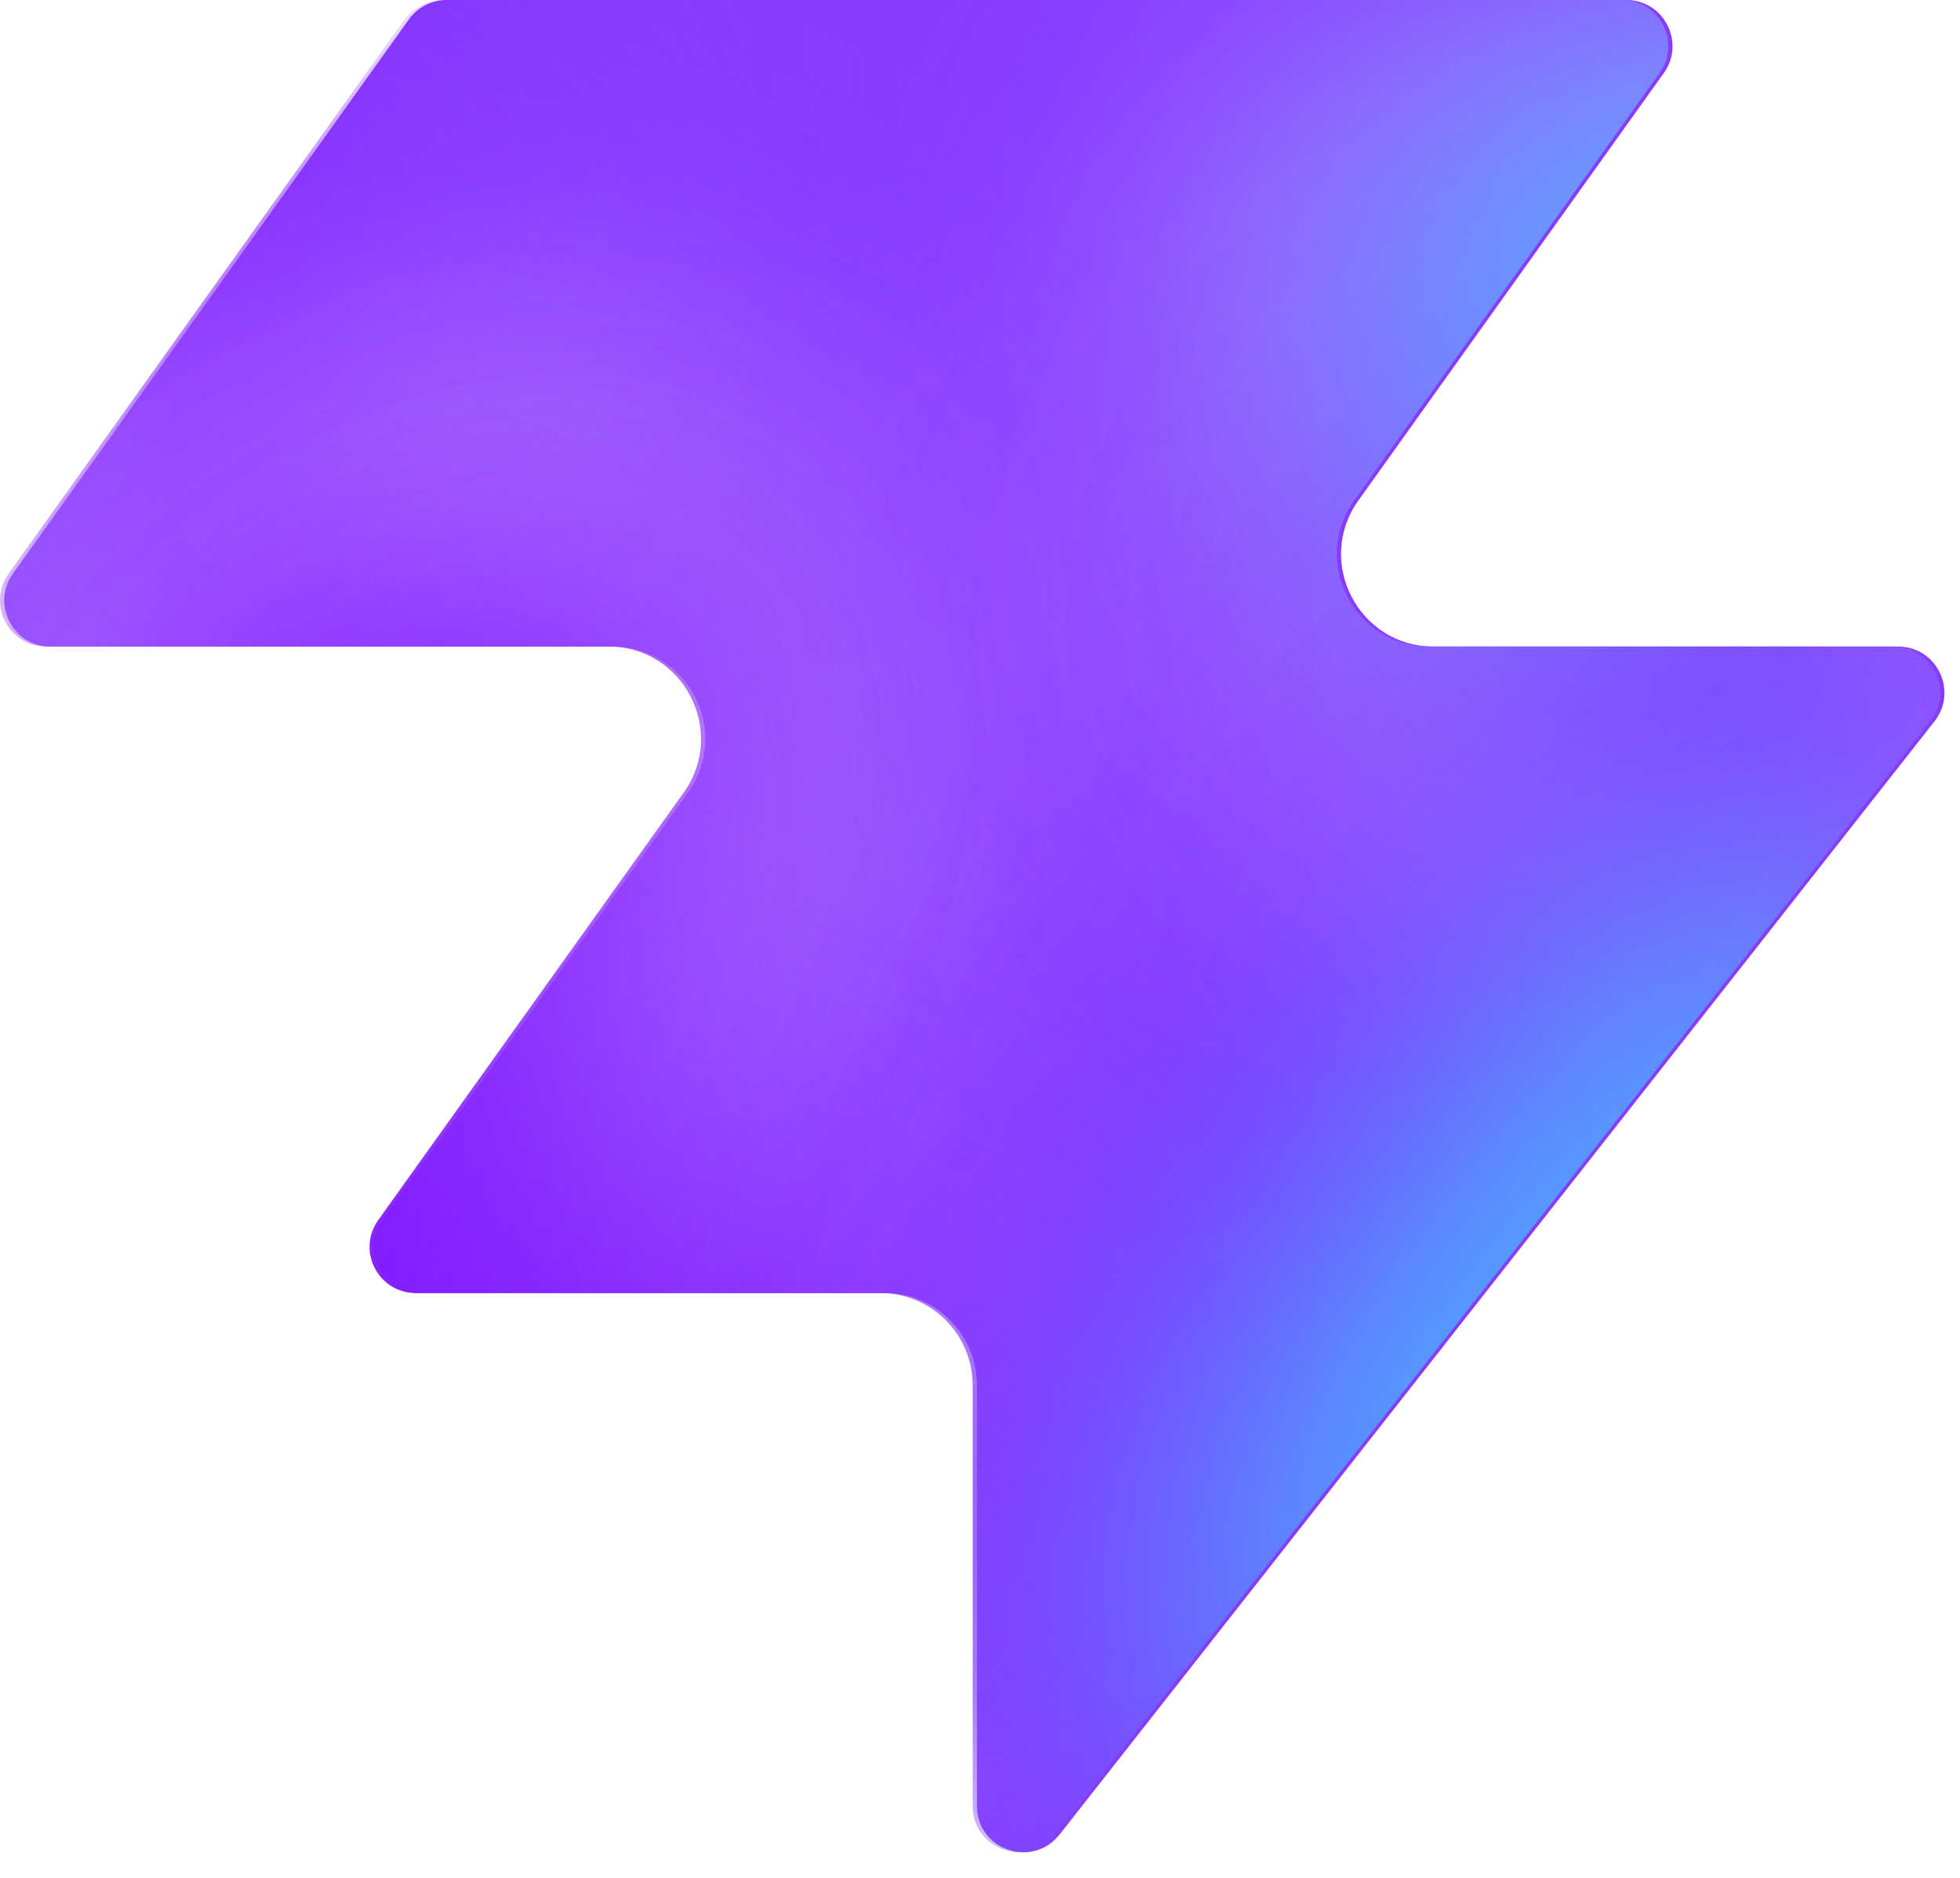
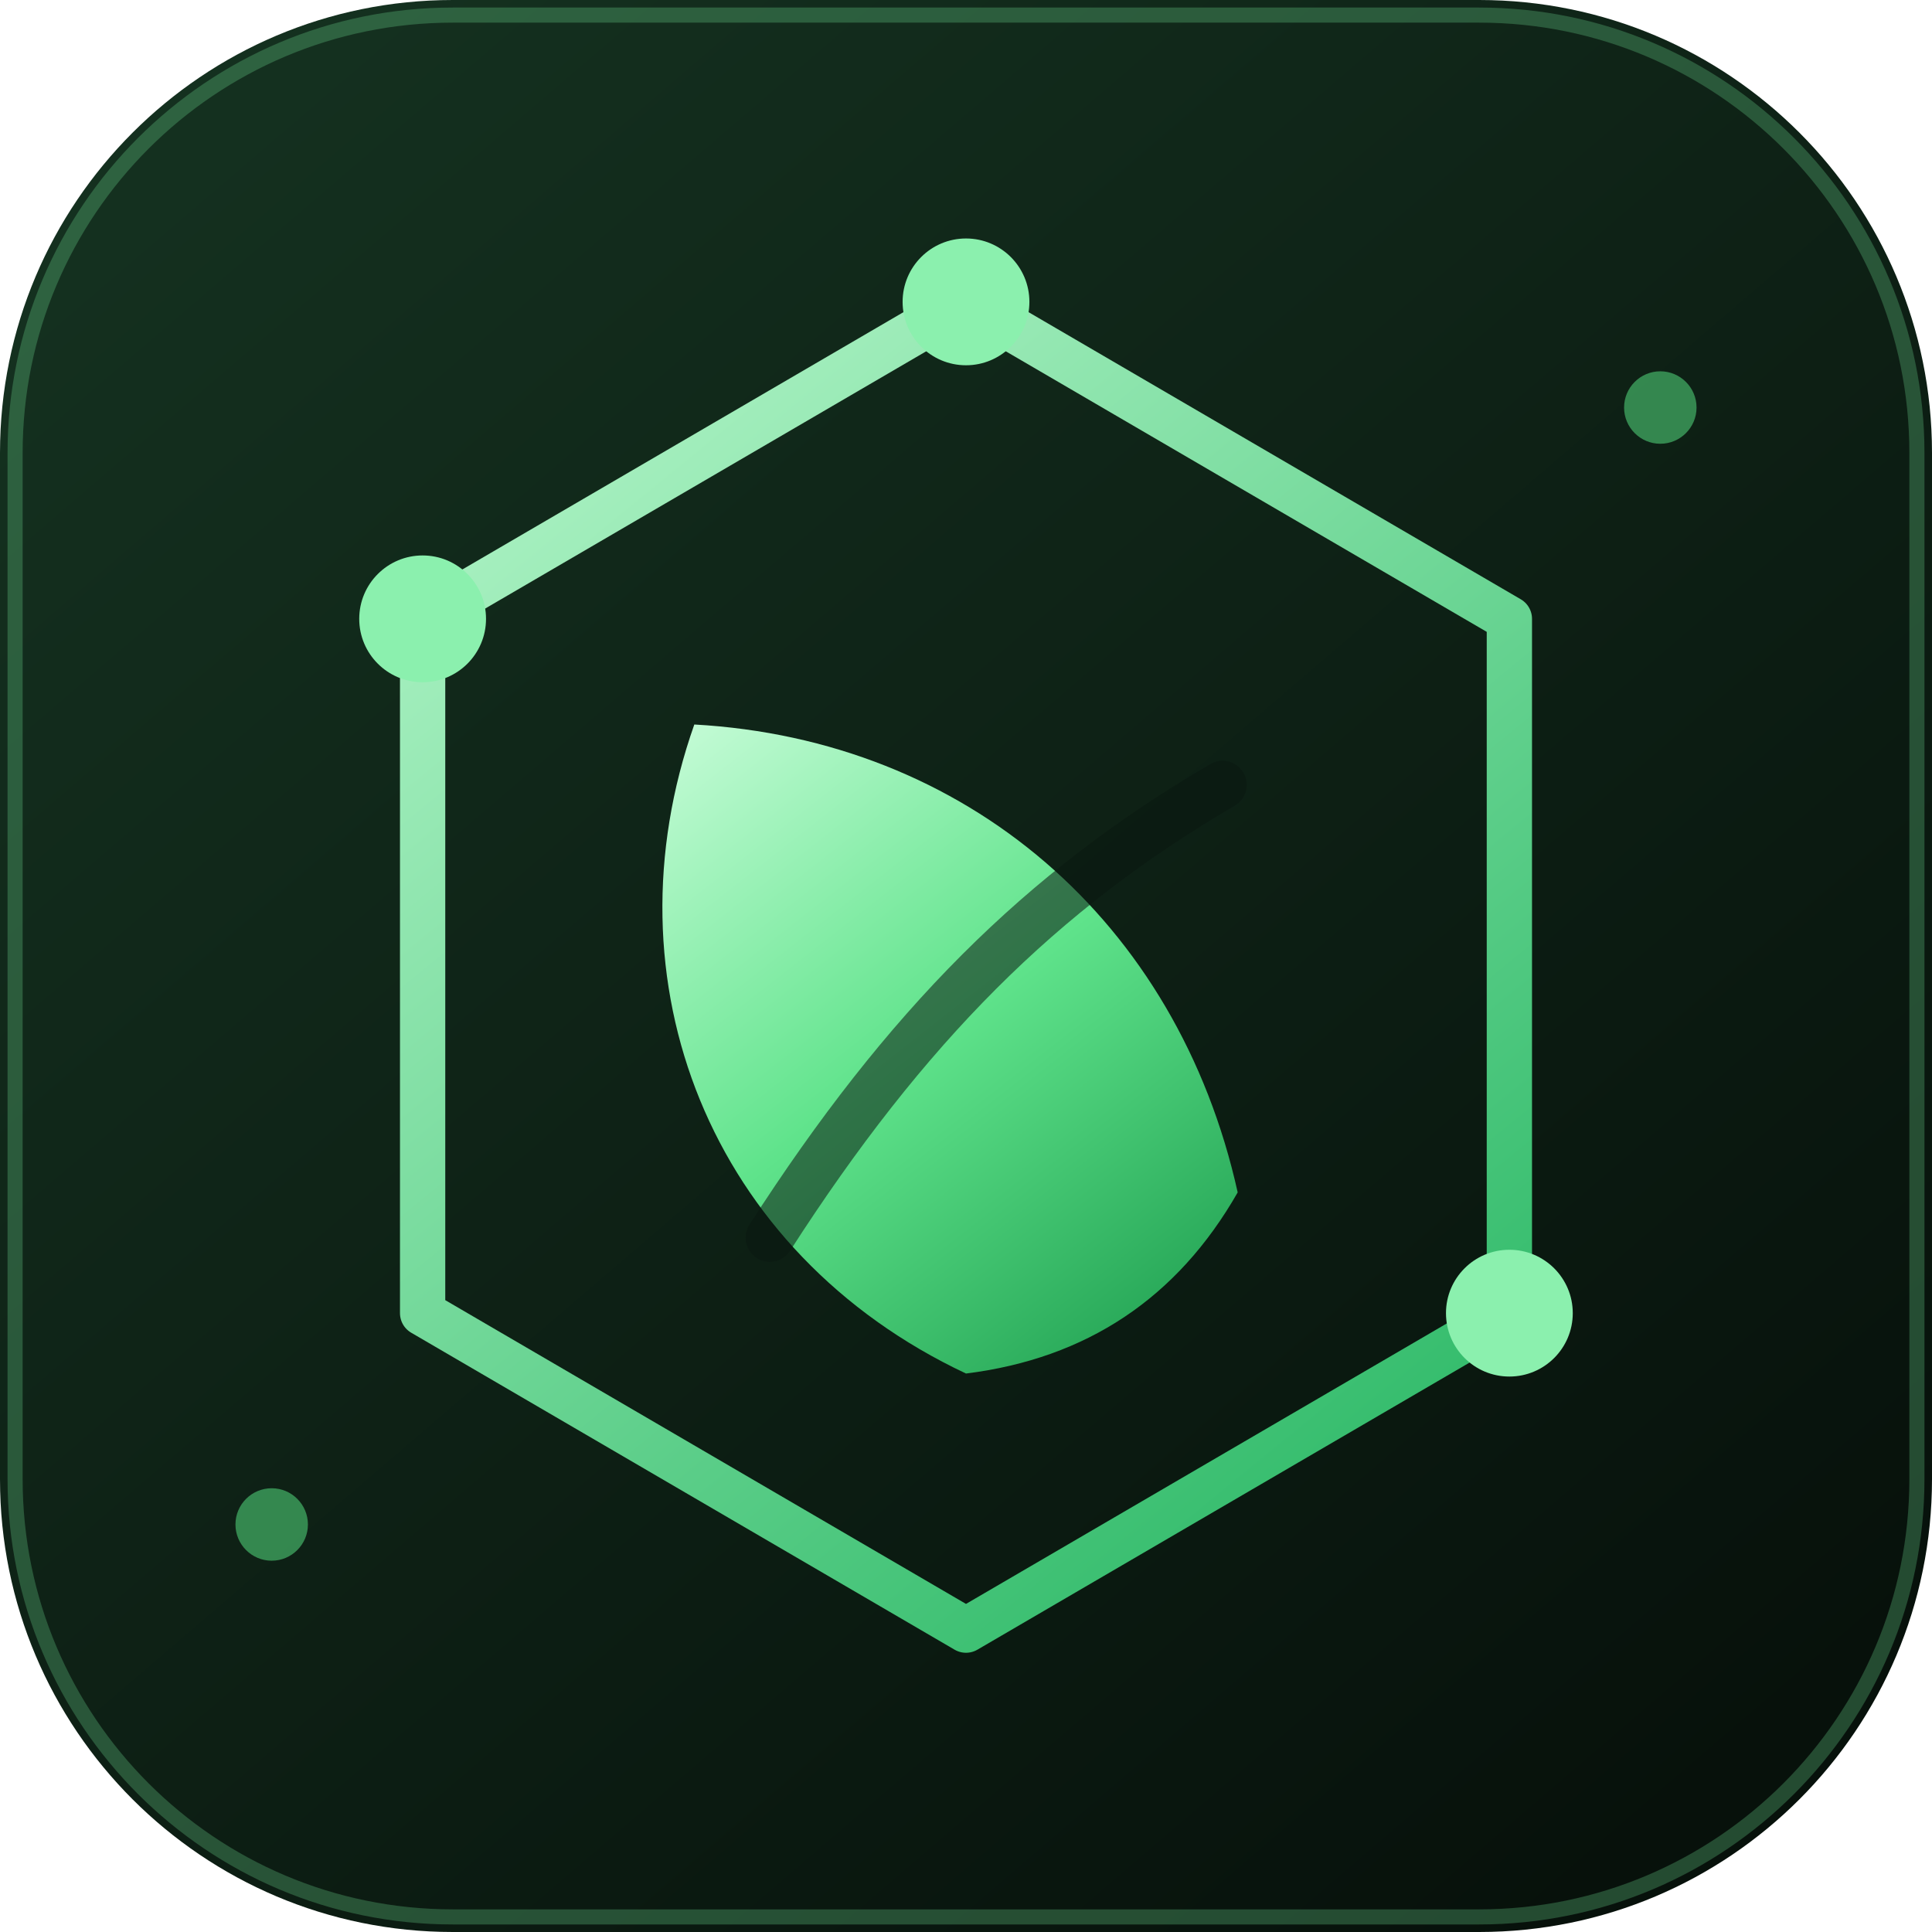
- <svg xmlns="http://www.w3.org/2000/svg" width="48" height="46" fill="none" viewBox="0 0 48 46">
-   <path fill="#863bff" d="M25.946 44.938c-.664.845-2.021.375-2.021-.698V33.937a2.26 2.26 0 0 0-2.262-2.262H10.287c-.92 0-1.456-1.04-.92-1.788l7.48-10.471c1.07-1.497 0-3.578-1.842-3.578H1.237c-.92 0-1.456-1.04-.92-1.788L10.013.474c.214-.297.556-.474.92-.474h28.894c.92 0 1.456 1.04.92 1.788l-7.48 10.471c-1.07 1.498 0 3.579 1.842 3.579h11.377c.943 0 1.473 1.088.89 1.83L25.947 44.94z" style="fill:#863bff;fill:color(display-p3 .525 .23 1);fill-opacity:1" />
-   <mask id="a" width="48" height="46" x="0" y="0" maskUnits="userSpaceOnUse" style="mask-type:alpha">
-     <path fill="#000" d="M25.842 44.938c-.664.844-2.021.375-2.021-.698V33.937a2.26 2.26 0 0 0-2.262-2.262H10.183c-.92 0-1.456-1.04-.92-1.788l7.48-10.471c1.07-1.498 0-3.579-1.842-3.579H1.133c-.92 0-1.456-1.04-.92-1.787L9.91.473c.214-.297.556-.474.92-.474h28.894c.92 0 1.456 1.04.92 1.788l-7.48 10.471c-1.07 1.498 0 3.578 1.842 3.578h11.377c.943 0 1.473 1.088.89 1.832L25.843 44.94z" style="fill:#000;fill-opacity:1" />
-   </mask>
-   <g mask="url(#a)">
-     <g filter="url(#b)">
-       <ellipse cx="5.508" cy="14.704" fill="#ede6ff" rx="5.508" ry="14.704" style="fill:#ede6ff;fill:color(display-p3 .927 .903 1);fill-opacity:1" transform="matrix(.00324 1 1 -.00324 -4.47 31.516)" />
-     </g>
-     <g filter="url(#c)">
-       <ellipse cx="10.399" cy="29.851" fill="#ede6ff" rx="10.399" ry="29.851" style="fill:#ede6ff;fill:color(display-p3 .927 .903 1);fill-opacity:1" transform="matrix(.00324 1 1 -.00324 -39.328 7.883)" />
-     </g>
-     <g filter="url(#d)">
-       <ellipse cx="5.508" cy="30.487" fill="#7e14ff" rx="5.508" ry="30.487" style="fill:#7e14ff;fill:color(display-p3 .492 .077 1);fill-opacity:1" transform="rotate(89.814 -25.913 -14.639)scale(1 -1)" />
-     </g>
-     <g filter="url(#e)">
-       <ellipse cx="5.508" cy="30.599" fill="#7e14ff" rx="5.508" ry="30.599" style="fill:#7e14ff;fill:color(display-p3 .492 .077 1);fill-opacity:1" transform="rotate(89.814 -32.644 -3.334)scale(1 -1)" />
-     </g>
-     <g filter="url(#f)">
-       <ellipse cx="5.508" cy="30.599" fill="#7e14ff" rx="5.508" ry="30.599" style="fill:#7e14ff;fill:color(display-p3 .492 .077 1);fill-opacity:1" transform="matrix(.00324 1 1 -.00324 -34.34 30.47)" />
-     </g>
-     <g filter="url(#g)">
-       <ellipse cx="14.072" cy="22.078" fill="#ede6ff" rx="14.072" ry="22.078" style="fill:#ede6ff;fill:color(display-p3 .927 .903 1);fill-opacity:1" transform="rotate(93.35 24.506 48.493)scale(-1 1)" />
-     </g>
-     <g filter="url(#h)">
-       <ellipse cx="3.47" cy="21.501" fill="#7e14ff" rx="3.47" ry="21.501" style="fill:#7e14ff;fill:color(display-p3 .492 .077 1);fill-opacity:1" transform="rotate(89.009 28.708 47.59)scale(-1 1)" />
-     </g>
-     <g filter="url(#i)">
-       <ellipse cx="3.47" cy="21.501" fill="#7e14ff" rx="3.47" ry="21.501" style="fill:#7e14ff;fill:color(display-p3 .492 .077 1);fill-opacity:1" transform="rotate(89.009 28.708 47.59)scale(-1 1)" />
-     </g>
-     <g filter="url(#j)">
-       <ellipse cx=".387" cy="8.972" fill="#7e14ff" rx="4.407" ry="29.108" style="fill:#7e14ff;fill:color(display-p3 .492 .077 1);fill-opacity:1" transform="rotate(39.51 .387 8.972)" />
-     </g>
-     <g filter="url(#k)">
-       <ellipse cx="47.523" cy="-6.092" fill="#7e14ff" rx="4.407" ry="29.108" style="fill:#7e14ff;fill:color(display-p3 .492 .077 1);fill-opacity:1" transform="rotate(37.892 47.523 -6.092)" />
-     </g>
-     <g filter="url(#l)">
-       <ellipse cx="41.412" cy="6.333" fill="#47bfff" rx="5.971" ry="9.665" style="fill:#47bfff;fill:color(display-p3 .28 .748 1);fill-opacity:1" transform="rotate(37.892 41.412 6.333)" />
-     </g>
-     <g filter="url(#m)">
-       <ellipse cx="-1.879" cy="38.332" fill="#7e14ff" rx="4.407" ry="29.108" style="fill:#7e14ff;fill:color(display-p3 .492 .077 1);fill-opacity:1" transform="rotate(37.892 -1.88 38.332)" />
-     </g>
-     <g filter="url(#n)">
-       <ellipse cx="-1.879" cy="38.332" fill="#7e14ff" rx="4.407" ry="29.108" style="fill:#7e14ff;fill:color(display-p3 .492 .077 1);fill-opacity:1" transform="rotate(37.892 -1.88 38.332)" />
-     </g>
-     <g filter="url(#o)">
-       <ellipse cx="35.651" cy="29.907" fill="#7e14ff" rx="4.407" ry="29.108" style="fill:#7e14ff;fill:color(display-p3 .492 .077 1);fill-opacity:1" transform="rotate(37.892 35.651 29.907)" />
-     </g>
-     <g filter="url(#p)">
-       <ellipse cx="38.418" cy="32.4" fill="#47bfff" rx="5.971" ry="15.297" style="fill:#47bfff;fill:color(display-p3 .28 .748 1);fill-opacity:1" transform="rotate(37.892 38.418 32.4)" />
-     </g>
-   </g>
+ <svg xmlns="http://www.w3.org/2000/svg" viewBox="0 0 128 128" role="img" aria-label="LokalChain">
  <defs>
-     <filter id="b" width="60.045" height="41.654" x="-19.77" y="16.149" color-interpolation-filters="sRGB" filterUnits="userSpaceOnUse">
-       <feFlood flood-opacity="0" result="BackgroundImageFix" />
-       <feBlend in="SourceGraphic" in2="BackgroundImageFix" result="shape" />
-       <feGaussianBlur result="effect1_foregroundBlur_2002_17158" stdDeviation="7.659" />
-     </filter>
-     <filter id="c" width="90.34" height="51.437" x="-54.613" y="-7.533" color-interpolation-filters="sRGB" filterUnits="userSpaceOnUse">
-       <feFlood flood-opacity="0" result="BackgroundImageFix" />
-       <feBlend in="SourceGraphic" in2="BackgroundImageFix" result="shape" />
-       <feGaussianBlur result="effect1_foregroundBlur_2002_17158" stdDeviation="7.659" />
-     </filter>
-     <filter id="d" width="79.355" height="29.4" x="-49.64" y="2.03" color-interpolation-filters="sRGB" filterUnits="userSpaceOnUse">
-       <feFlood flood-opacity="0" result="BackgroundImageFix" />
-       <feBlend in="SourceGraphic" in2="BackgroundImageFix" result="shape" />
-       <feGaussianBlur result="effect1_foregroundBlur_2002_17158" stdDeviation="4.596" />
-     </filter>
-     <filter id="e" width="79.579" height="29.4" x="-45.045" y="20.029" color-interpolation-filters="sRGB" filterUnits="userSpaceOnUse">
-       <feFlood flood-opacity="0" result="BackgroundImageFix" />
-       <feBlend in="SourceGraphic" in2="BackgroundImageFix" result="shape" />
-       <feGaussianBlur result="effect1_foregroundBlur_2002_17158" stdDeviation="4.596" />
-     </filter>
-     <filter id="f" width="79.579" height="29.4" x="-43.513" y="21.178" color-interpolation-filters="sRGB" filterUnits="userSpaceOnUse">
-       <feFlood flood-opacity="0" result="BackgroundImageFix" />
-       <feBlend in="SourceGraphic" in2="BackgroundImageFix" result="shape" />
-       <feGaussianBlur result="effect1_foregroundBlur_2002_17158" stdDeviation="4.596" />
-     </filter>
-     <filter id="g" width="74.749" height="58.852" x="15.756" y="-17.901" color-interpolation-filters="sRGB" filterUnits="userSpaceOnUse">
-       <feFlood flood-opacity="0" result="BackgroundImageFix" />
-       <feBlend in="SourceGraphic" in2="BackgroundImageFix" result="shape" />
-       <feGaussianBlur result="effect1_foregroundBlur_2002_17158" stdDeviation="7.659" />
-     </filter>
-     <filter id="h" width="61.377" height="25.362" x="23.548" y="2.284" color-interpolation-filters="sRGB" filterUnits="userSpaceOnUse">
-       <feFlood flood-opacity="0" result="BackgroundImageFix" />
-       <feBlend in="SourceGraphic" in2="BackgroundImageFix" result="shape" />
-       <feGaussianBlur result="effect1_foregroundBlur_2002_17158" stdDeviation="4.596" />
-     </filter>
-     <filter id="i" width="61.377" height="25.362" x="23.548" y="2.284" color-interpolation-filters="sRGB" filterUnits="userSpaceOnUse">
-       <feFlood flood-opacity="0" result="BackgroundImageFix" />
-       <feBlend in="SourceGraphic" in2="BackgroundImageFix" result="shape" />
-       <feGaussianBlur result="effect1_foregroundBlur_2002_17158" stdDeviation="4.596" />
-     </filter>
-     <filter id="j" width="56.045" height="63.649" x="-27.636" y="-22.853" color-interpolation-filters="sRGB" filterUnits="userSpaceOnUse">
-       <feFlood flood-opacity="0" result="BackgroundImageFix" />
-       <feBlend in="SourceGraphic" in2="BackgroundImageFix" result="shape" />
-       <feGaussianBlur result="effect1_foregroundBlur_2002_17158" stdDeviation="4.596" />
-     </filter>
-     <filter id="k" width="54.814" height="64.646" x="20.116" y="-38.415" color-interpolation-filters="sRGB" filterUnits="userSpaceOnUse">
-       <feFlood flood-opacity="0" result="BackgroundImageFix" />
-       <feBlend in="SourceGraphic" in2="BackgroundImageFix" result="shape" />
-       <feGaussianBlur result="effect1_foregroundBlur_2002_17158" stdDeviation="4.596" />
-     </filter>
-     <filter id="l" width="33.541" height="35.313" x="24.641" y="-11.323" color-interpolation-filters="sRGB" filterUnits="userSpaceOnUse">
-       <feFlood flood-opacity="0" result="BackgroundImageFix" />
-       <feBlend in="SourceGraphic" in2="BackgroundImageFix" result="shape" />
-       <feGaussianBlur result="effect1_foregroundBlur_2002_17158" stdDeviation="4.596" />
-     </filter>
-     <filter id="m" width="54.814" height="64.646" x="-29.286" y="6.009" color-interpolation-filters="sRGB" filterUnits="userSpaceOnUse">
-       <feFlood flood-opacity="0" result="BackgroundImageFix" />
-       <feBlend in="SourceGraphic" in2="BackgroundImageFix" result="shape" />
-       <feGaussianBlur result="effect1_foregroundBlur_2002_17158" stdDeviation="4.596" />
-     </filter>
-     <filter id="n" width="54.814" height="64.646" x="-29.286" y="6.009" color-interpolation-filters="sRGB" filterUnits="userSpaceOnUse">
-       <feFlood flood-opacity="0" result="BackgroundImageFix" />
-       <feBlend in="SourceGraphic" in2="BackgroundImageFix" result="shape" />
-       <feGaussianBlur result="effect1_foregroundBlur_2002_17158" stdDeviation="4.596" />
-     </filter>
-     <filter id="o" width="54.814" height="64.646" x="8.244" y="-2.416" color-interpolation-filters="sRGB" filterUnits="userSpaceOnUse">
-       <feFlood flood-opacity="0" result="BackgroundImageFix" />
-       <feBlend in="SourceGraphic" in2="BackgroundImageFix" result="shape" />
-       <feGaussianBlur result="effect1_foregroundBlur_2002_17158" stdDeviation="4.596" />
-     </filter>
-     <filter id="p" width="39.409" height="43.623" x="18.713" y="10.588" color-interpolation-filters="sRGB" filterUnits="userSpaceOnUse">
-       <feFlood flood-opacity="0" result="BackgroundImageFix" />
-       <feBlend in="SourceGraphic" in2="BackgroundImageFix" result="shape" />
-       <feGaussianBlur result="effect1_foregroundBlur_2002_17158" stdDeviation="4.596" />
-     </filter>
+     <linearGradient id="bg" x1="16" y1="8" x2="112" y2="120" gradientUnits="userSpaceOnUse">
+       <stop offset="0" stop-color="#14301f" />
+       <stop offset="1" stop-color="#07110b" />
+     </linearGradient>
+     <linearGradient id="ring" x1="28" y1="20" x2="100" y2="108" gradientUnits="userSpaceOnUse">
+       <stop offset="0" stop-color="#b9f8cd" />
+       <stop offset="1" stop-color="#22b45f" />
+     </linearGradient>
+     <linearGradient id="leaf" x1="48" y1="46" x2="84" y2="92" gradientUnits="userSpaceOnUse">
+       <stop offset="0" stop-color="#c3fbd5" />
+       <stop offset=".45" stop-color="#5fe38b" />
+       <stop offset="1" stop-color="#159447" />
+     </linearGradient>
  </defs>
+   <rect width="128" height="128" rx="30" fill="url(#bg)" />
+   <rect x="1" y="1" width="126" height="126" rx="29" fill="none" stroke="#78f0a0" stroke-opacity=".26" />
+   <path d="M64 20 100 41v46L64 108 28 87V41Z" fill="none" stroke="url(#ring)" stroke-width="3" stroke-linejoin="round" />
+   <circle cx="64" cy="20" r="4.2" fill="#8bf0ae" />
+   <circle cx="100" cy="87" r="4.2" fill="#8bf0ae" />
+   <circle cx="28" cy="41" r="4.2" fill="#8bf0ae" />
+   <path d="M64 91c-17-8-24-26-18-43 18 1 32 13 36 31-4 7-10 11-18 12Z" fill="url(#leaf)" />
+   <path d="M51 82c9-14 18-23 30-30" fill="none" stroke="#0a1710" stroke-width="3.2" stroke-linecap="round" opacity=".55" />
+   <circle cx="18" cy="101" r="2.4" fill="#54dd7f" opacity=".55" />
+   <circle cx="110" cy="27" r="2.4" fill="#54dd7f" opacity=".55" />
</svg>
